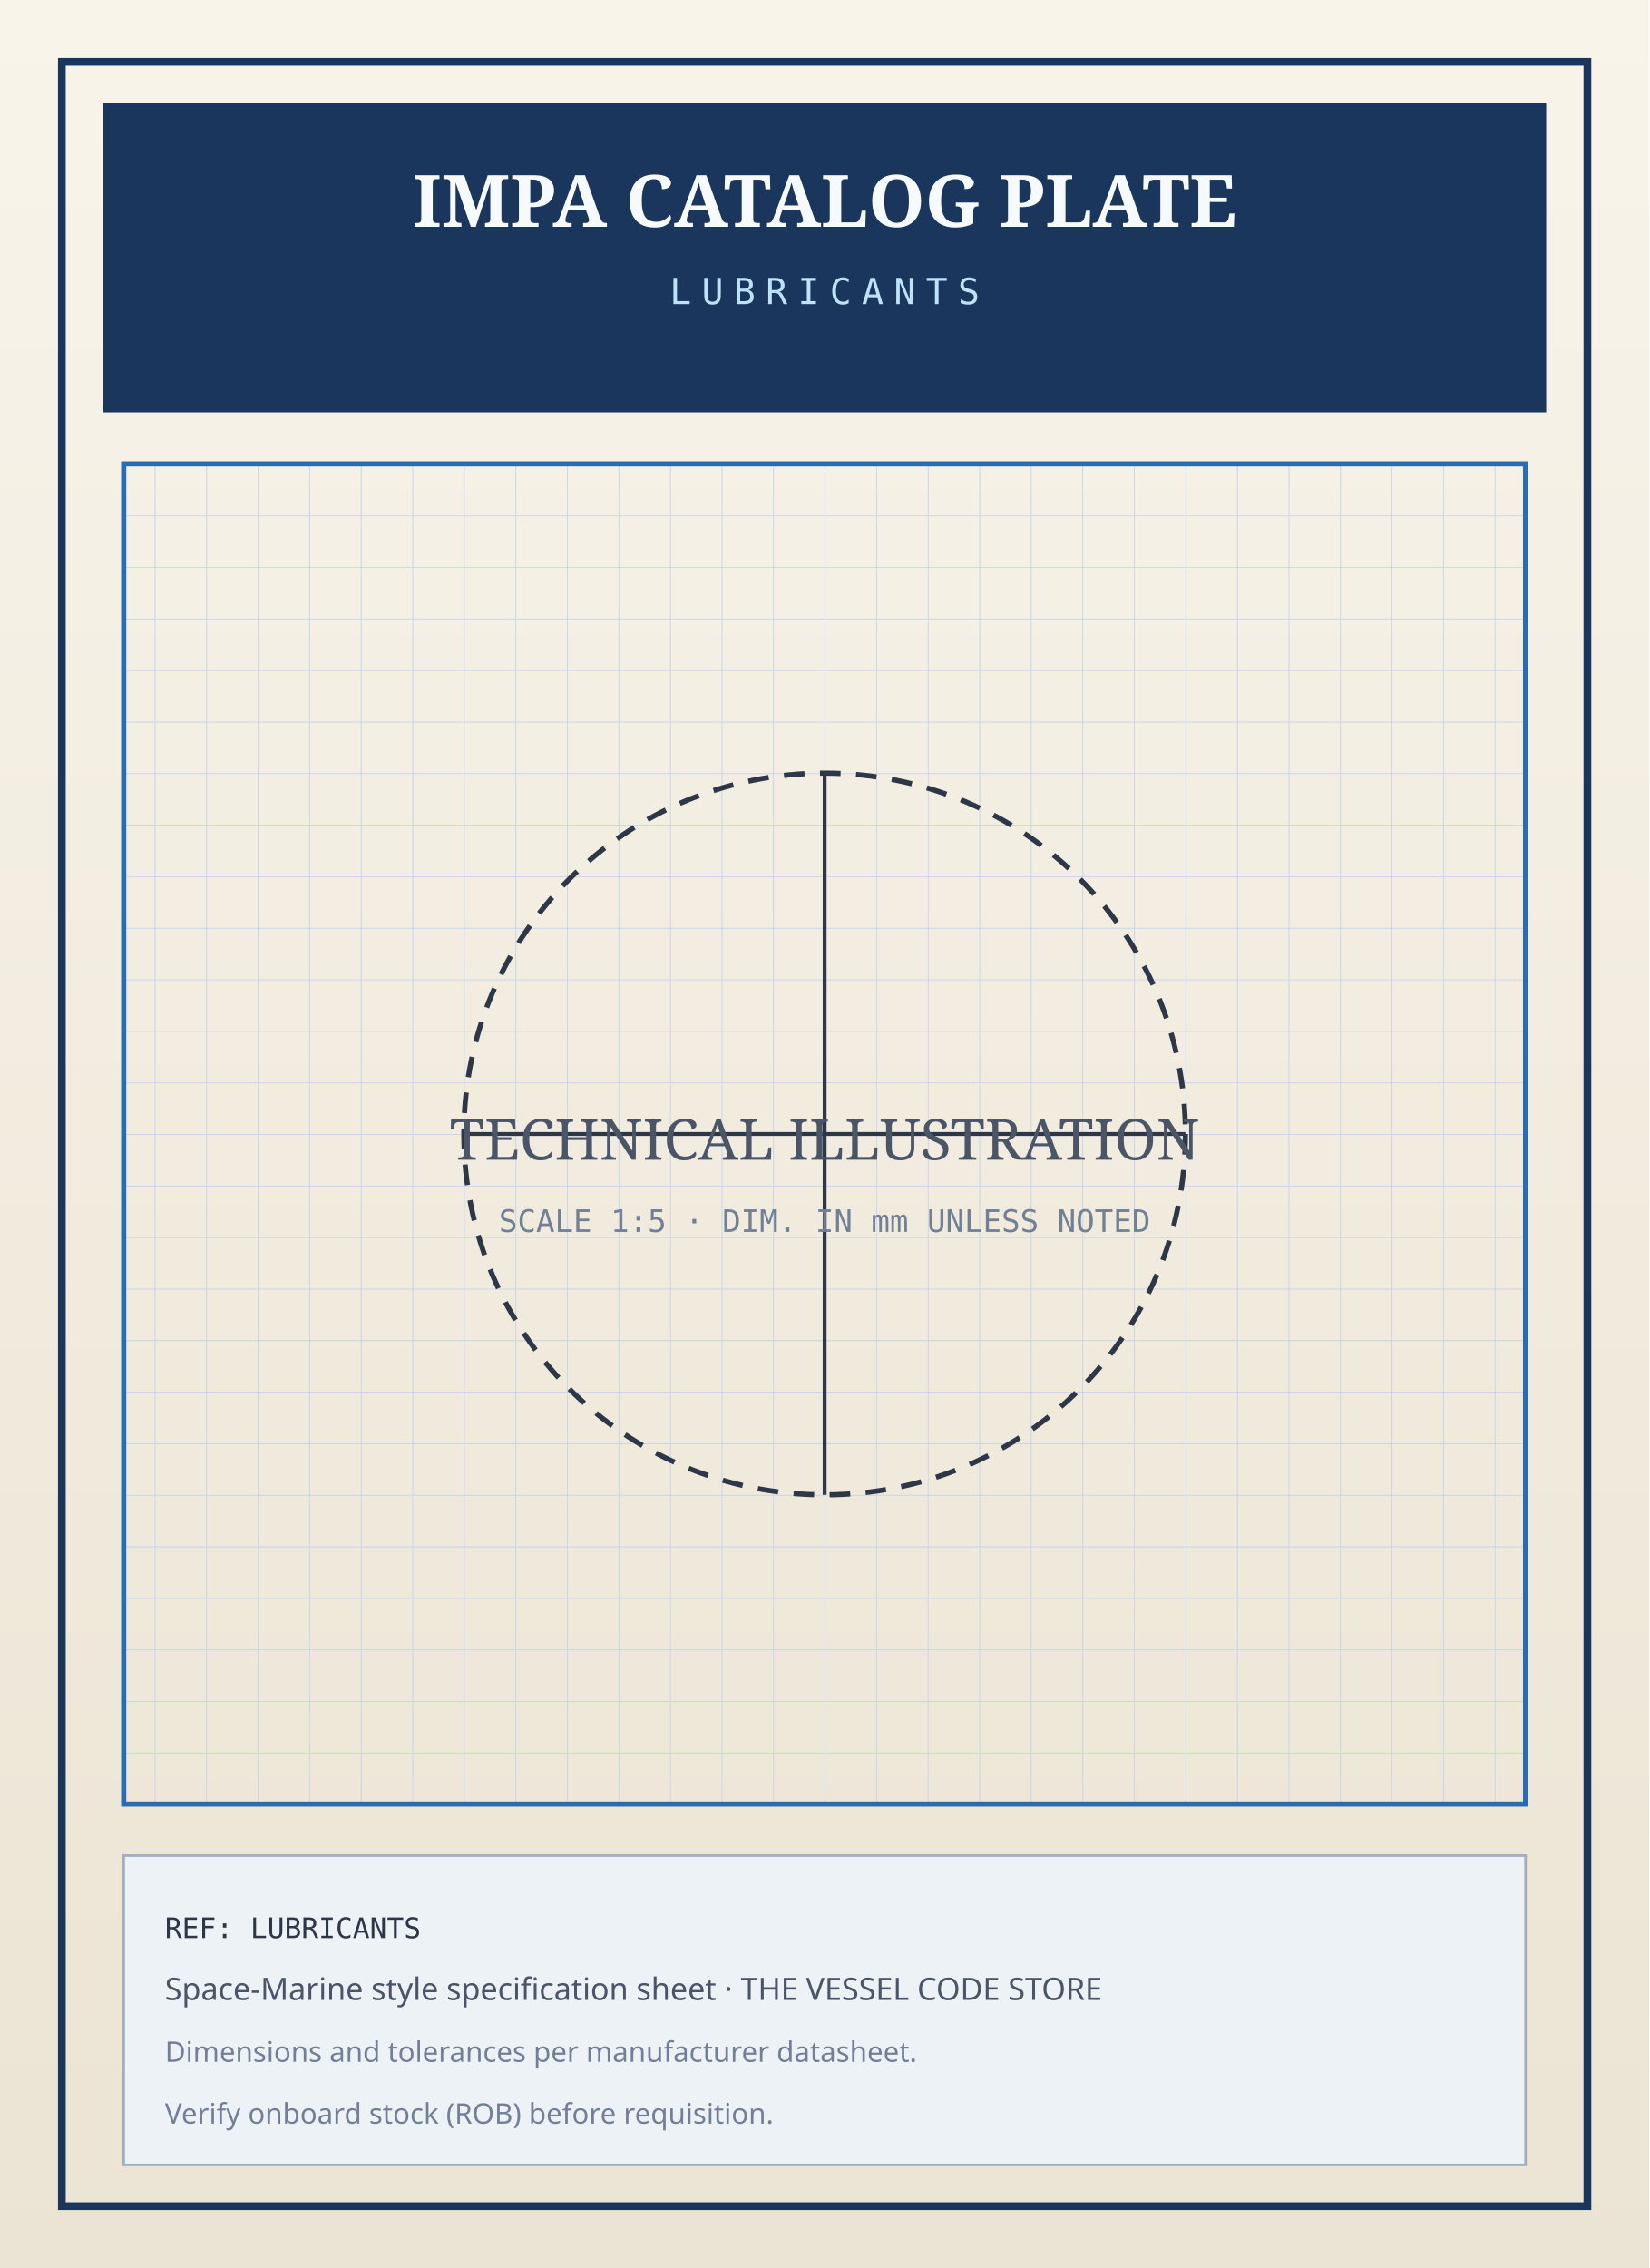
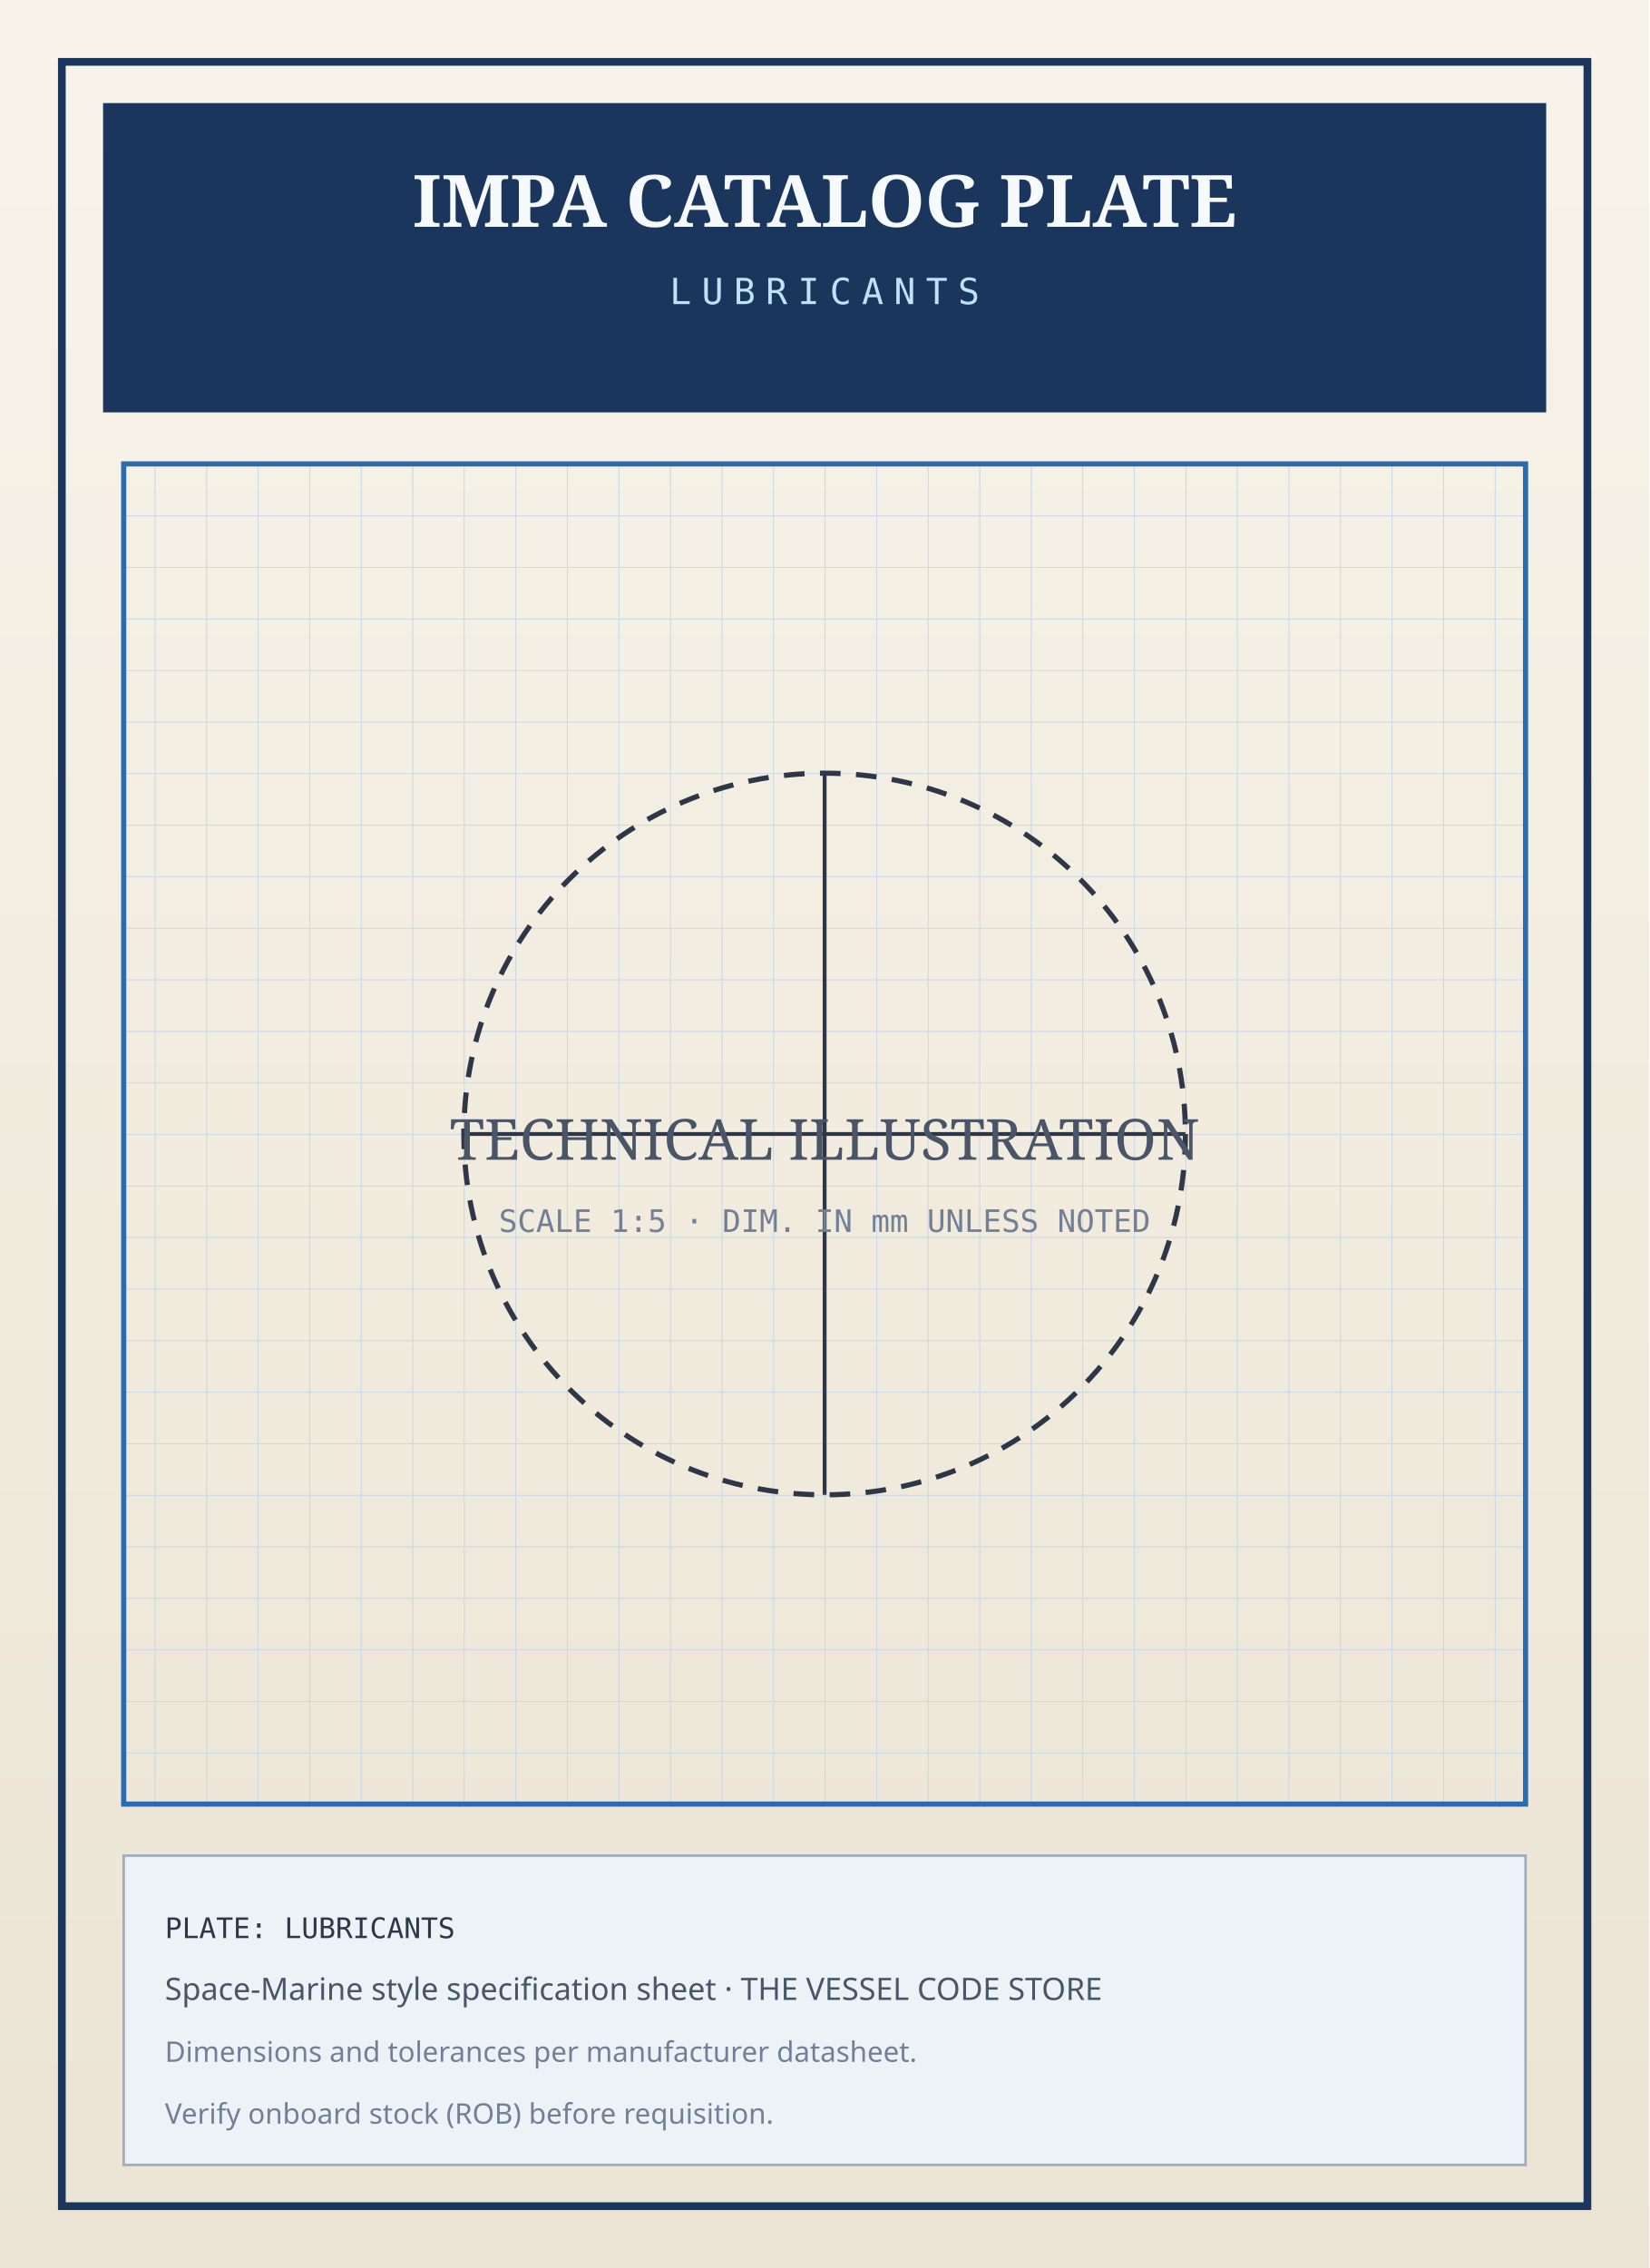
<svg xmlns="http://www.w3.org/2000/svg" viewBox="0 0 640 880" role="img" aria-label="LUBRICANTS catalog plate">
  <defs>
    <pattern id="grid" width="20" height="20" patternUnits="userSpaceOnUse">
      <path d="M 20 0 L 0 0 0 20" fill="none" stroke="#c5d4e8" stroke-width="0.6" />
    </pattern>
    <linearGradient id="paper" x1="0" y1="0" x2="0" y2="1">
      <stop offset="0%" stop-color="#f8f4ea" />
      <stop offset="100%" stop-color="#ebe4d4" />
    </linearGradient>
  </defs>
  <rect width="640" height="880" fill="url(#paper)" />
  <rect x="24" y="24" width="592" height="832" fill="none" stroke="#1a365d" stroke-width="3" />
  <rect x="40" y="40" width="560" height="120" fill="#1a365d" />
  <text x="320" y="88" text-anchor="middle" fill="#f7fafc" font-family="Georgia, serif" font-size="28" font-weight="700">IMPA CATALOG PLATE</text>
  <text x="320" y="118" text-anchor="middle" fill="#bee3f8" font-family="ui-monospace, monospace" font-size="14" letter-spacing="4">LUBRICANTS</text>
  <rect x="48" y="180" width="544" height="520" fill="url(#grid)" stroke="#2b6cb0" stroke-width="2" />
  <circle cx="320" cy="440" r="140" fill="none" stroke="#2d3748" stroke-width="2" stroke-dasharray="8 6" />
  <line x1="180" y1="440" x2="460" y2="440" stroke="#2d3748" stroke-width="1.5" />
  <line x1="320" y1="300" x2="320" y2="580" stroke="#2d3748" stroke-width="1.5" />
  <text x="320" y="450" text-anchor="middle" fill="#4a5568" font-family="Georgia, serif" font-size="22">TECHNICAL ILLUSTRATION</text>
  <text x="320" y="478" text-anchor="middle" fill="#718096" font-family="ui-monospace, monospace" font-size="12">SCALE 1:5 · DIM. IN mm UNLESS NOTED</text>
  <rect x="48" y="720" width="544" height="120" fill="#edf2f7" stroke="#a0aec0" stroke-width="1" />
-   <text x="64" y="752" fill="#2d3748" font-family="ui-monospace, monospace" font-size="11">REF: LUBRICANTS</text>
+   <text x="64" y="752" fill="#2d3748" font-family="ui-monospace, monospace" font-size="11">PLATE: LUBRICANTS</text>
  <text x="64" y="776" fill="#4a5568" font-family="ui-sans-serif, system-ui" font-size="12">Space-Marine style specification sheet · THE VESSEL CODE STORE</text>
  <text x="64" y="800" fill="#718096" font-family="ui-sans-serif, system-ui" font-size="11">Dimensions and tolerances per manufacturer datasheet.</text>
  <text x="64" y="824" fill="#718096" font-family="ui-sans-serif, system-ui" font-size="11">Verify onboard stock (ROB) before requisition.</text>
</svg>
